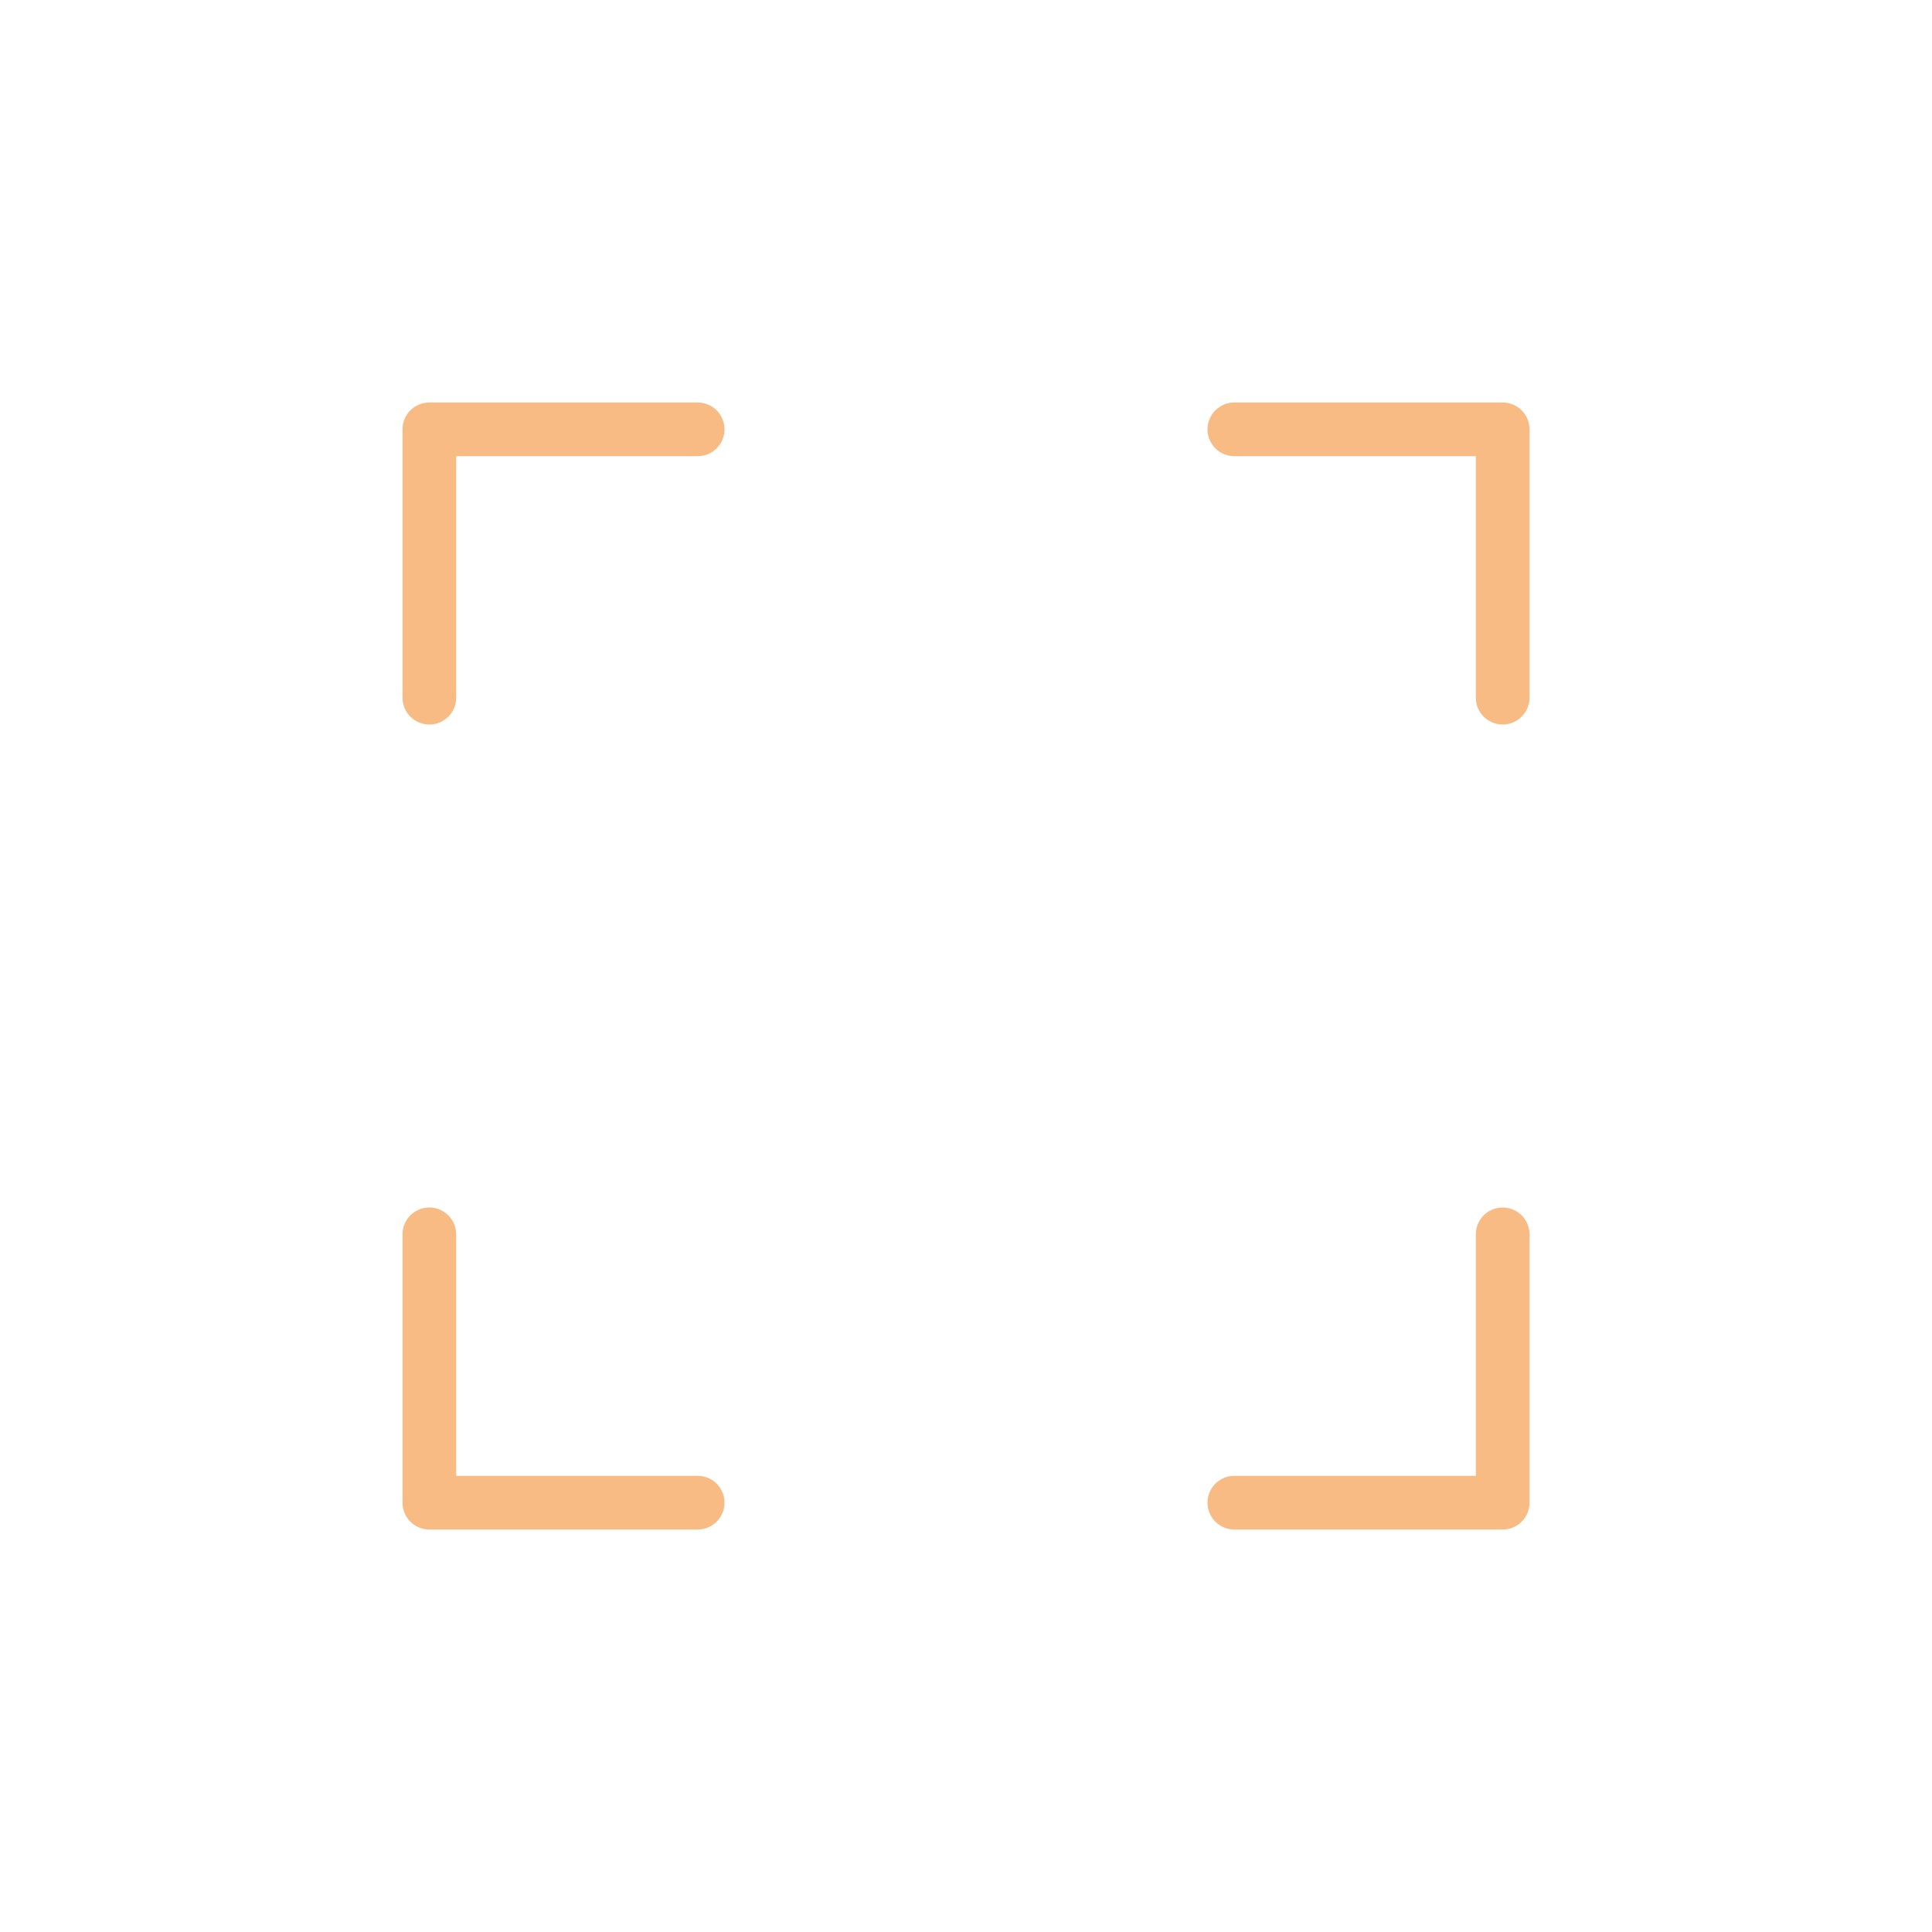
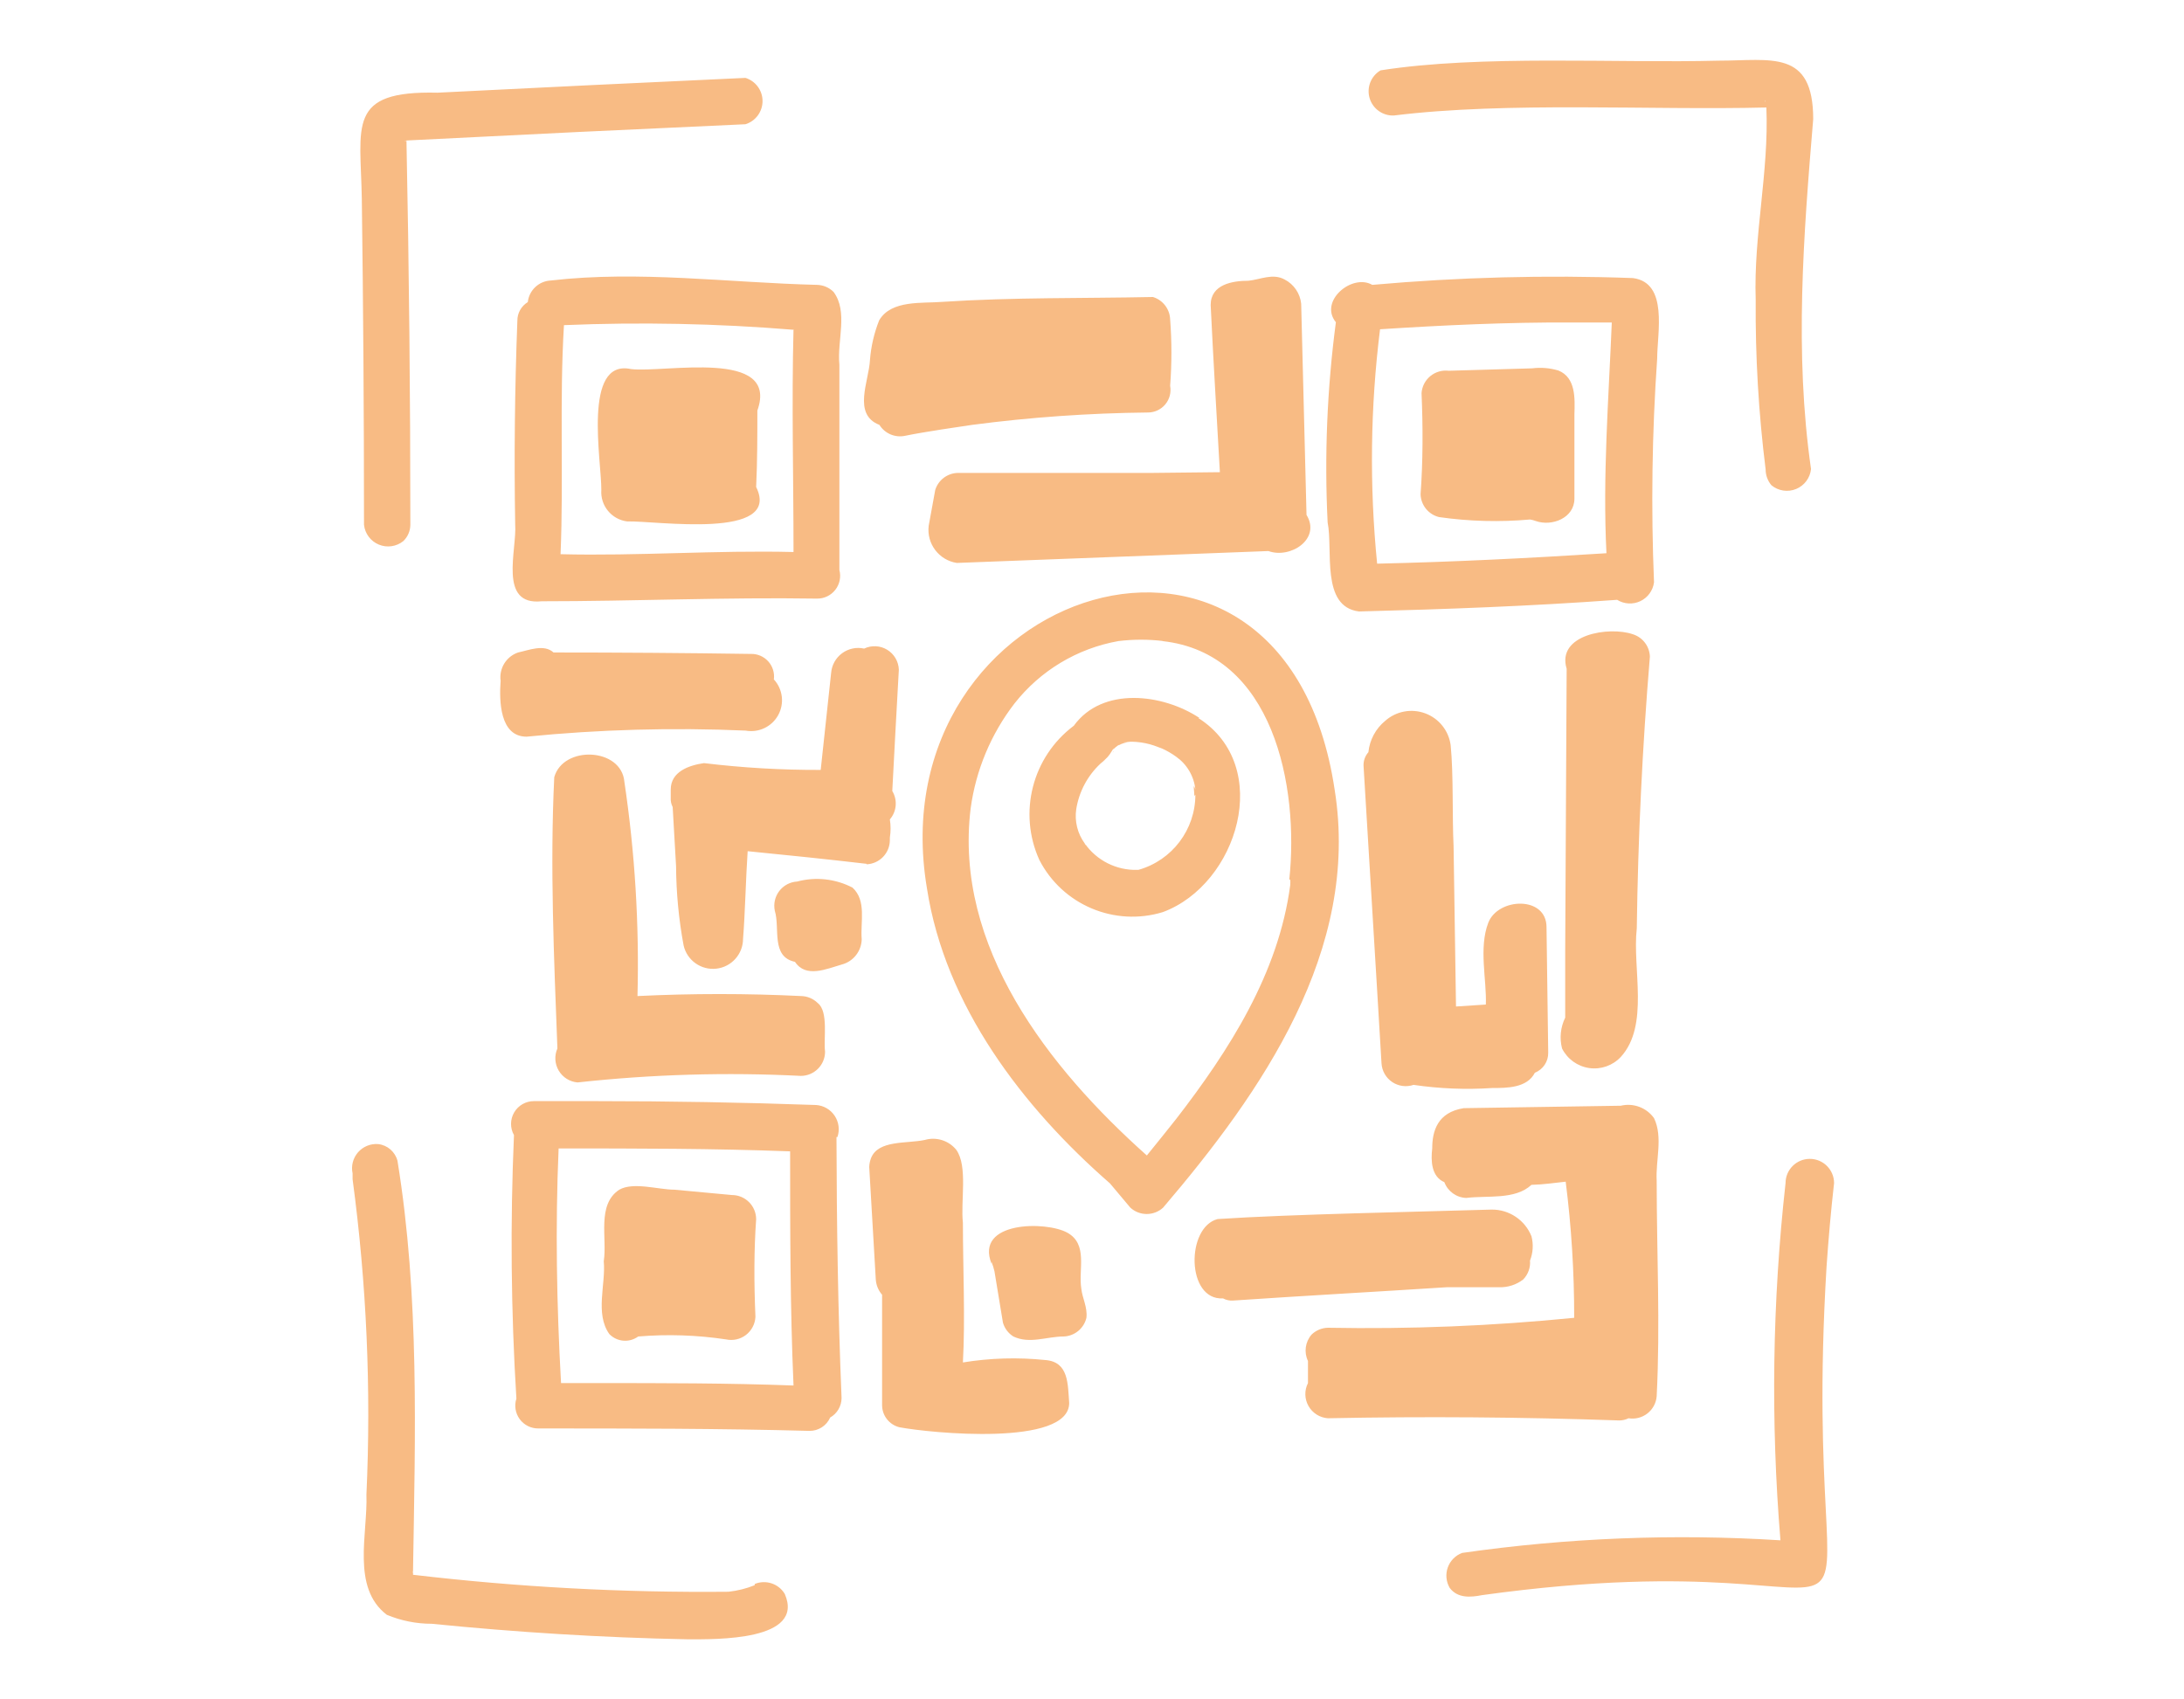
- <svg xmlns="http://www.w3.org/2000/svg" id="Layer_1" data-name="Layer 1" viewBox="0 0 72 72">
+ <svg xmlns="http://www.w3.org/2000/svg" id="Layer_1" data-name="Layer 1" viewBox="0 0 90 70">
  <defs>
-     <style>.cls-1{fill:none;stroke:#f8bb84;stroke-linecap:round;stroke-linejoin:round;stroke-width:2px;}</style>
+     <style>.cls-1{fill:#f8bb84;}</style>
  </defs>
-   <path id="scan-icon" class="cls-1" d="M16,26V16H26M56,26V16H46m0,40H56V46M16,46V56H26" />
+   <path id="scan-icon" class="cls-1" d="M22.7,11.56a1,1,0,0,0-.95.89.89.89,0,0,0-.43.77q-.16,4.19-.09,8.38c.08,1.06-.71,3.37,1.09,3.18,3.78,0,7.57-.17,11.35-.11a.94.94,0,0,0,.92-1.18c0-2.81,0-5.64,0-8.46-.1-1,.37-2.18-.24-3a1,1,0,0,0-.68-.29C30,11.65,26.34,11.14,22.7,11.56Zm10,2c-.08,3.06,0,6.12,0,9.19-3.21-.08-6.4.17-9.6.09.13-3.15-.05-6.3.14-9.44A76.59,76.59,0,0,1,32.69,13.59ZM22.32,24.78h0S22.15,24.8,22.32,24.78Zm32.39-3.25c.23,1.14-.29,3.47,1.29,3.67h0c3.55-.09,7.1-.22,10.64-.48A1,1,0,0,0,68.16,24a83.43,83.43,0,0,1,.13-9.22c0-1.06.47-3.13-1-3.32a85.52,85.52,0,0,0-10.74.28c-.83-.48-2.21.67-1.5,1.54A45.72,45.72,0,0,0,54.71,21.53Zm10-8.24c.57,0,1.14,0,1.71,0-.13,3.16-.38,6.34-.22,9.51-3.15.2-6.3.36-9.45.43a43.34,43.34,0,0,1,.12-9.66C59.5,13.4,62.11,13.28,64.73,13.29ZM58.58,16.2a1,1,0,0,1,1.12-.92l3.44-.1a2.62,2.62,0,0,1,1.08.09c.72.29.68,1.15.66,1.8l0,1.19,0,2.29c0,.8-.93,1.16-1.6.92a1.09,1.09,0,0,0-.23-.06,16.22,16.22,0,0,1-3.75-.1,1,1,0,0,1-.76-.94C58.64,19,58.64,17.59,58.58,16.2ZM26,15.21c1.37.17,6.13-.87,5.21,1.71,0,1,0,2.11-.05,3.15,1.08,2.2-4.17,1.38-5.31,1.42a1.22,1.22,0,0,1-1.07-1.3C24.79,19,24,14.78,26,15.21Zm8.51,31.65a1,1,0,0,0-.88-1.32q-4.53-.16-9.06-.16H22a.94.94,0,0,0-.82,1.4,103.54,103.54,0,0,0,.1,10.86.94.94,0,0,0,.9,1.23c3.72,0,7.45,0,11.17.1a.92.92,0,0,0,.86-.55.93.93,0,0,0,.47-.8C34.53,54,34.48,50.46,34.47,46.86ZM24.6,57H23.12c-.18-3.21-.24-6.45-.1-9.67,3.18,0,6.36,0,9.54.12,0,3.22,0,6.43.14,9.65C30,57,27.3,57,24.6,57Zm6.53-2.72a1,1,0,0,1-1.21.92,15.66,15.66,0,0,0-3.62-.12.91.91,0,0,1-1.19-.1c-.6-.84-.14-2.06-.23-3,.15-.95-.3-2.33.64-2.95.58-.33,1.62,0,2.27,0l2.37.22a1,1,0,0,1,1,1C31.07,51.5,31.07,52.87,31.13,54.25ZM55,32.55c-2.06-13.84-18.9-8.37-16.8,4.07.75,4.83,3.93,9,7.54,12.15l.84,1a1,1,0,0,0,1.35,0C52,45,56.06,39.16,55,32.55Zm-1.83,3.7a1.64,1.64,0,0,1,0,.22c0,.18,0,0,0,0-.48,3.64-2.51,6.81-4.72,9.67.06-.08.07-.1.07-.09-.4.5-.84,1.06-1.26,1.57C43.2,44,39.3,39,40,33.31v0A9.08,9.08,0,0,1,41.8,29a7,7,0,0,1,4.29-2.58h0a7.72,7.72,0,0,1,1.86,0h-.06C52.47,26.91,53.54,32.4,53.13,36.25Zm-7-9.85h.1S46.23,26.4,46.09,26.4Zm1.73,0h0Zm-2,4.55-.06.09.05-.09Zm2.06,0-.11,0,.09,0Zm-1.4-.25Zm.38,5.26h0ZM46,30.8l-.07.05h0Zm3.43-1.21c-1.51-1-4-1.31-5.18.32a4.56,4.56,0,0,0-1.42,5.53,4.31,4.31,0,0,0,5.09,2.15C51,36.45,52.5,31.58,49.38,29.59Zm-4.86,3s-.07.15,0,0Zm2.82,3.16Zm1.87-3a3.22,3.22,0,0,1-2.35,3.1c.15,0-.11,0-.14,0l.1,0a2.56,2.56,0,0,1-2.17-1.09c.18.2,0,.05,0,0a1.92,1.92,0,0,1-.35-1.41,3.27,3.27,0,0,1,1-1.88c.06-.05.34-.28.09-.09a1.25,1.25,0,0,0,.36-.4s.07-.1.08-.14l0,.05a.47.47,0,0,1,.1-.1l0,0s.19-.15.11-.07a1.07,1.07,0,0,1,.49-.14H46.3a3.06,3.06,0,0,1,1.43.21l.16.06a.06.06,0,0,1,0,0,3.25,3.25,0,0,1,.57.33c.08.05.26.21,0,0a1.89,1.89,0,0,1,.8,1.36C49.13,32.15,49.24,32.74,49.21,32.81ZM21.7,30.36c-1.11,0-1.13-1.48-1.07-2.3h0a1.08,1.08,0,0,1,.72-1.17c.43-.09,1.07-.36,1.46,0q4.07,0,8.13.06A.93.93,0,0,1,31.89,28a1.27,1.27,0,0,1-1.16,2.11A63.34,63.34,0,0,0,21.7,30.36Zm4.57,10.69c2.25-.11,4.51-.11,6.75,0a1,1,0,0,1,.68.29c.45.35.23,1.49.3,2a1,1,0,0,1-1,1,57.74,57.74,0,0,0-9.2.27,1,1,0,0,1-.83-1.4c-.14-3.71-.31-7.49-.13-11.18.37-1.32,2.77-1.22,2.89.19A51,51,0,0,1,26.27,41.05Zm24-21.59c-.13-2.3-.27-4.6-.38-6.89,0-.85.9-1,1.56-1,.49-.05,1-.32,1.49-.05a1.27,1.27,0,0,1,.68,1l.22,8.7c.61,1-.67,1.82-1.57,1.49l-12.84.49a1.38,1.38,0,0,1-1.16-1.53l.27-1.48a1,1,0,0,1,.93-.7c1.8,0,6.2,0,8,0ZM35.85,14.84a5.61,5.61,0,0,1,.38-1.64c.5-.85,1.78-.69,2.61-.76,2.89-.19,5.82-.14,8.67-.2a1,1,0,0,1,.71.92,17.91,17.91,0,0,1,0,2.74A.93.93,0,0,1,47.3,17a60.46,60.46,0,0,0-7.24.51c-.47.07-2,.29-2.76.45h0a1,1,0,0,1-1.06-.45C35.12,17.08,35.81,15.7,35.85,14.84ZM54.72,58.45A1,1,0,0,1,53.9,57l0-.91A1,1,0,0,1,54.05,55a1,1,0,0,1,.67-.28,86.05,86.05,0,0,0,10.15-.41,43.9,43.9,0,0,0-.35-5.61c-.47.05-.93.12-1.41.13-.68.63-1.82.43-2.69.54a1,1,0,0,1-.9-.65c-.54-.23-.56-.89-.5-1.39,0-.72.22-1.49,1.3-1.66l6.47-.1a1.31,1.31,0,0,1,1.37.51c.38.79.06,1.74.11,2.59,0,2.95.15,5.92,0,8.87a1,1,0,0,1-1.16.91.86.86,0,0,1-.39.09C62.71,58.4,58.71,58.37,54.72,58.45Zm5.69-9.12h0ZM44.06,57.82c0,1.81-5.73,1.24-7,1a.94.94,0,0,1-.71-.91c0-1.52,0-3,0-4.55a1.07,1.07,0,0,1-.26-.63l-.27-4.63a1.1,1.1,0,0,1,.07-.36c.29-.77,1.48-.6,2.22-.76a1.23,1.23,0,0,1,1.3.41c.48.68.17,2.13.27,3,0,1.79.1,4,0,5.76a12.83,12.83,0,0,1,3.39-.1C44.05,56.12,44,57.05,44.06,57.82ZM64.5,41.94c0-.67,0-2.08,0-2.76l.06-11.62c-.43-1.41,1.75-1.76,2.73-1.42a1,1,0,0,1,.7.92c-.31,3.72-.49,7.46-.54,11.2-.19,1.65.53,4-.66,5.3a1.49,1.49,0,0,1-2.42-.35A1.84,1.84,0,0,1,64.5,41.94Zm-4.6-7.07c-.06-1.23,0-2.95-.12-4.16a1.63,1.63,0,0,0-2.7-1A1.92,1.92,0,0,0,56.39,31a.8.8,0,0,0-.2.56l.58,9.58.16,2.68a1,1,0,0,0,1.32.89,15.29,15.29,0,0,0,3.24.13c.61,0,1.44,0,1.76-.63a.87.87,0,0,0,.55-.83l-.07-5.17c0-1.3-2-1.22-2.4-.18s-.06,2.36-.1,3.37L60,41.48ZM60,44.28h0ZM50.8,53.6h0a.76.76,0,0,1-.4-.09c-1.52.09-1.53-2.94-.22-3.27,3-.2,8.36-.3,11.29-.39a1.75,1.75,0,0,1,1.64,1.1,1.62,1.62,0,0,1-.06,1,1,1,0,0,1-.28.78,1.55,1.55,0,0,1-1,.32c-.71,0-1.44,0-2.15,0C56.67,53.24,53.74,53.4,50.8,53.6Zm-6.24-.49c-.13-.79.29-1.83-.58-2.31s-3.82-.48-3.12,1.28l0-.07a2.4,2.4,0,0,1,.12.38h0l.35,2.12a1,1,0,0,0,.43.57c.67.32,1.38,0,2.07,0a1,1,0,0,0,.94-.77C44.82,53.87,44.6,53.5,44.56,53.11ZM43.48,54h0Zm-7.77-18.4c-1.63-.19-3.27-.36-4.9-.52-.07,1-.11,2.66-.19,3.61a1.24,1.24,0,0,1-2.45.27,18.47,18.47,0,0,1-.31-3.26l-.14-2.44a.74.74,0,0,1-.08-.39l0-.33c0-.74.75-1,1.37-1.09a38.79,38.79,0,0,0,4.81.28l.43-4a1.12,1.12,0,0,1,1.36-1,1,1,0,0,1,1.43.87c-.08,1.35-.2,3.69-.27,5a1,1,0,0,1-.1,1.17,2.37,2.37,0,0,1,0,.75v.11A1,1,0,0,1,35.71,35.62Zm-.2,3.09a1.1,1.1,0,0,1-.82,1.06c-.63.18-1.48.57-1.93-.11-1-.21-.61-1.39-.83-2.1a1,1,0,0,1,.92-1.21,3.18,3.18,0,0,1,2.28.25C35.72,37.12,35.45,38,35.51,38.71ZM57.44,4.76h0c4.7-.58,10.61-.21,15.35-.33.11,2.64-.53,5.26-.44,7.92a53,53,0,0,0,.41,7A1,1,0,0,0,73,20a1,1,0,0,0,1.63-.67c-.69-4.8-.31-9.63.09-14.42,0-2.89-1.74-2.41-3.9-2.41-4.2.11-9.81-.25-13.93.4A1,1,0,0,0,57.44,4.76Zm15.29-.55a.13.13,0,0,1,0-.09A.29.29,0,0,1,72.73,4.21ZM61.07,65.74c-.46.09-1,.14-1.33-.3A1,1,0,0,1,60.25,64a64,64,0,0,1,13.12-.52,76.22,76.22,0,0,1,.21-14.72,1,1,0,0,1,1-1,1,1,0,0,1,1,1c-.13,1.14-.23,2.29-.31,3.44C74.1,71.63,80.11,63.1,61.07,65.74ZM14.91,8.2Q15,14.92,15,21.63a1,1,0,0,0,1.62.67.94.94,0,0,0,.29-.68q0-7.92-.16-15.83l7.07-.35,6.9-.32a1,1,0,0,0,0-1.91q-6.34.29-12.69.61C14.28,3.73,14.86,5.16,14.91,8.2Zm1.75-2.39h0C16.81,5.78,16.76,5.83,16.66,5.81Zm.36,59v0C17.07,64.88,17,64.85,17,64.76Zm14.08.52a4.07,4.07,0,0,1-1.08.27,102.46,102.46,0,0,1-13-.7l0-.15a0,0,0,0,1,0,0c.09-5.64.27-11.31-.64-16.91a.93.93,0,0,0-.8-.69,1,1,0,0,0-1.05,1.21h0l0,.24a72.72,72.72,0,0,1,.57,13c.06,1.6-.63,3.83.84,4.95a4.81,4.81,0,0,0,1.85.37c3.5.35,7,.57,10.55.64,1.18,0,4.84.07,4-1.87A1,1,0,0,0,31.1,65.28Zm-14-.37h0Zm0-.06Zm-.06,0Zm.1.08c0,.07,0,0,0,0Z" />
</svg>
